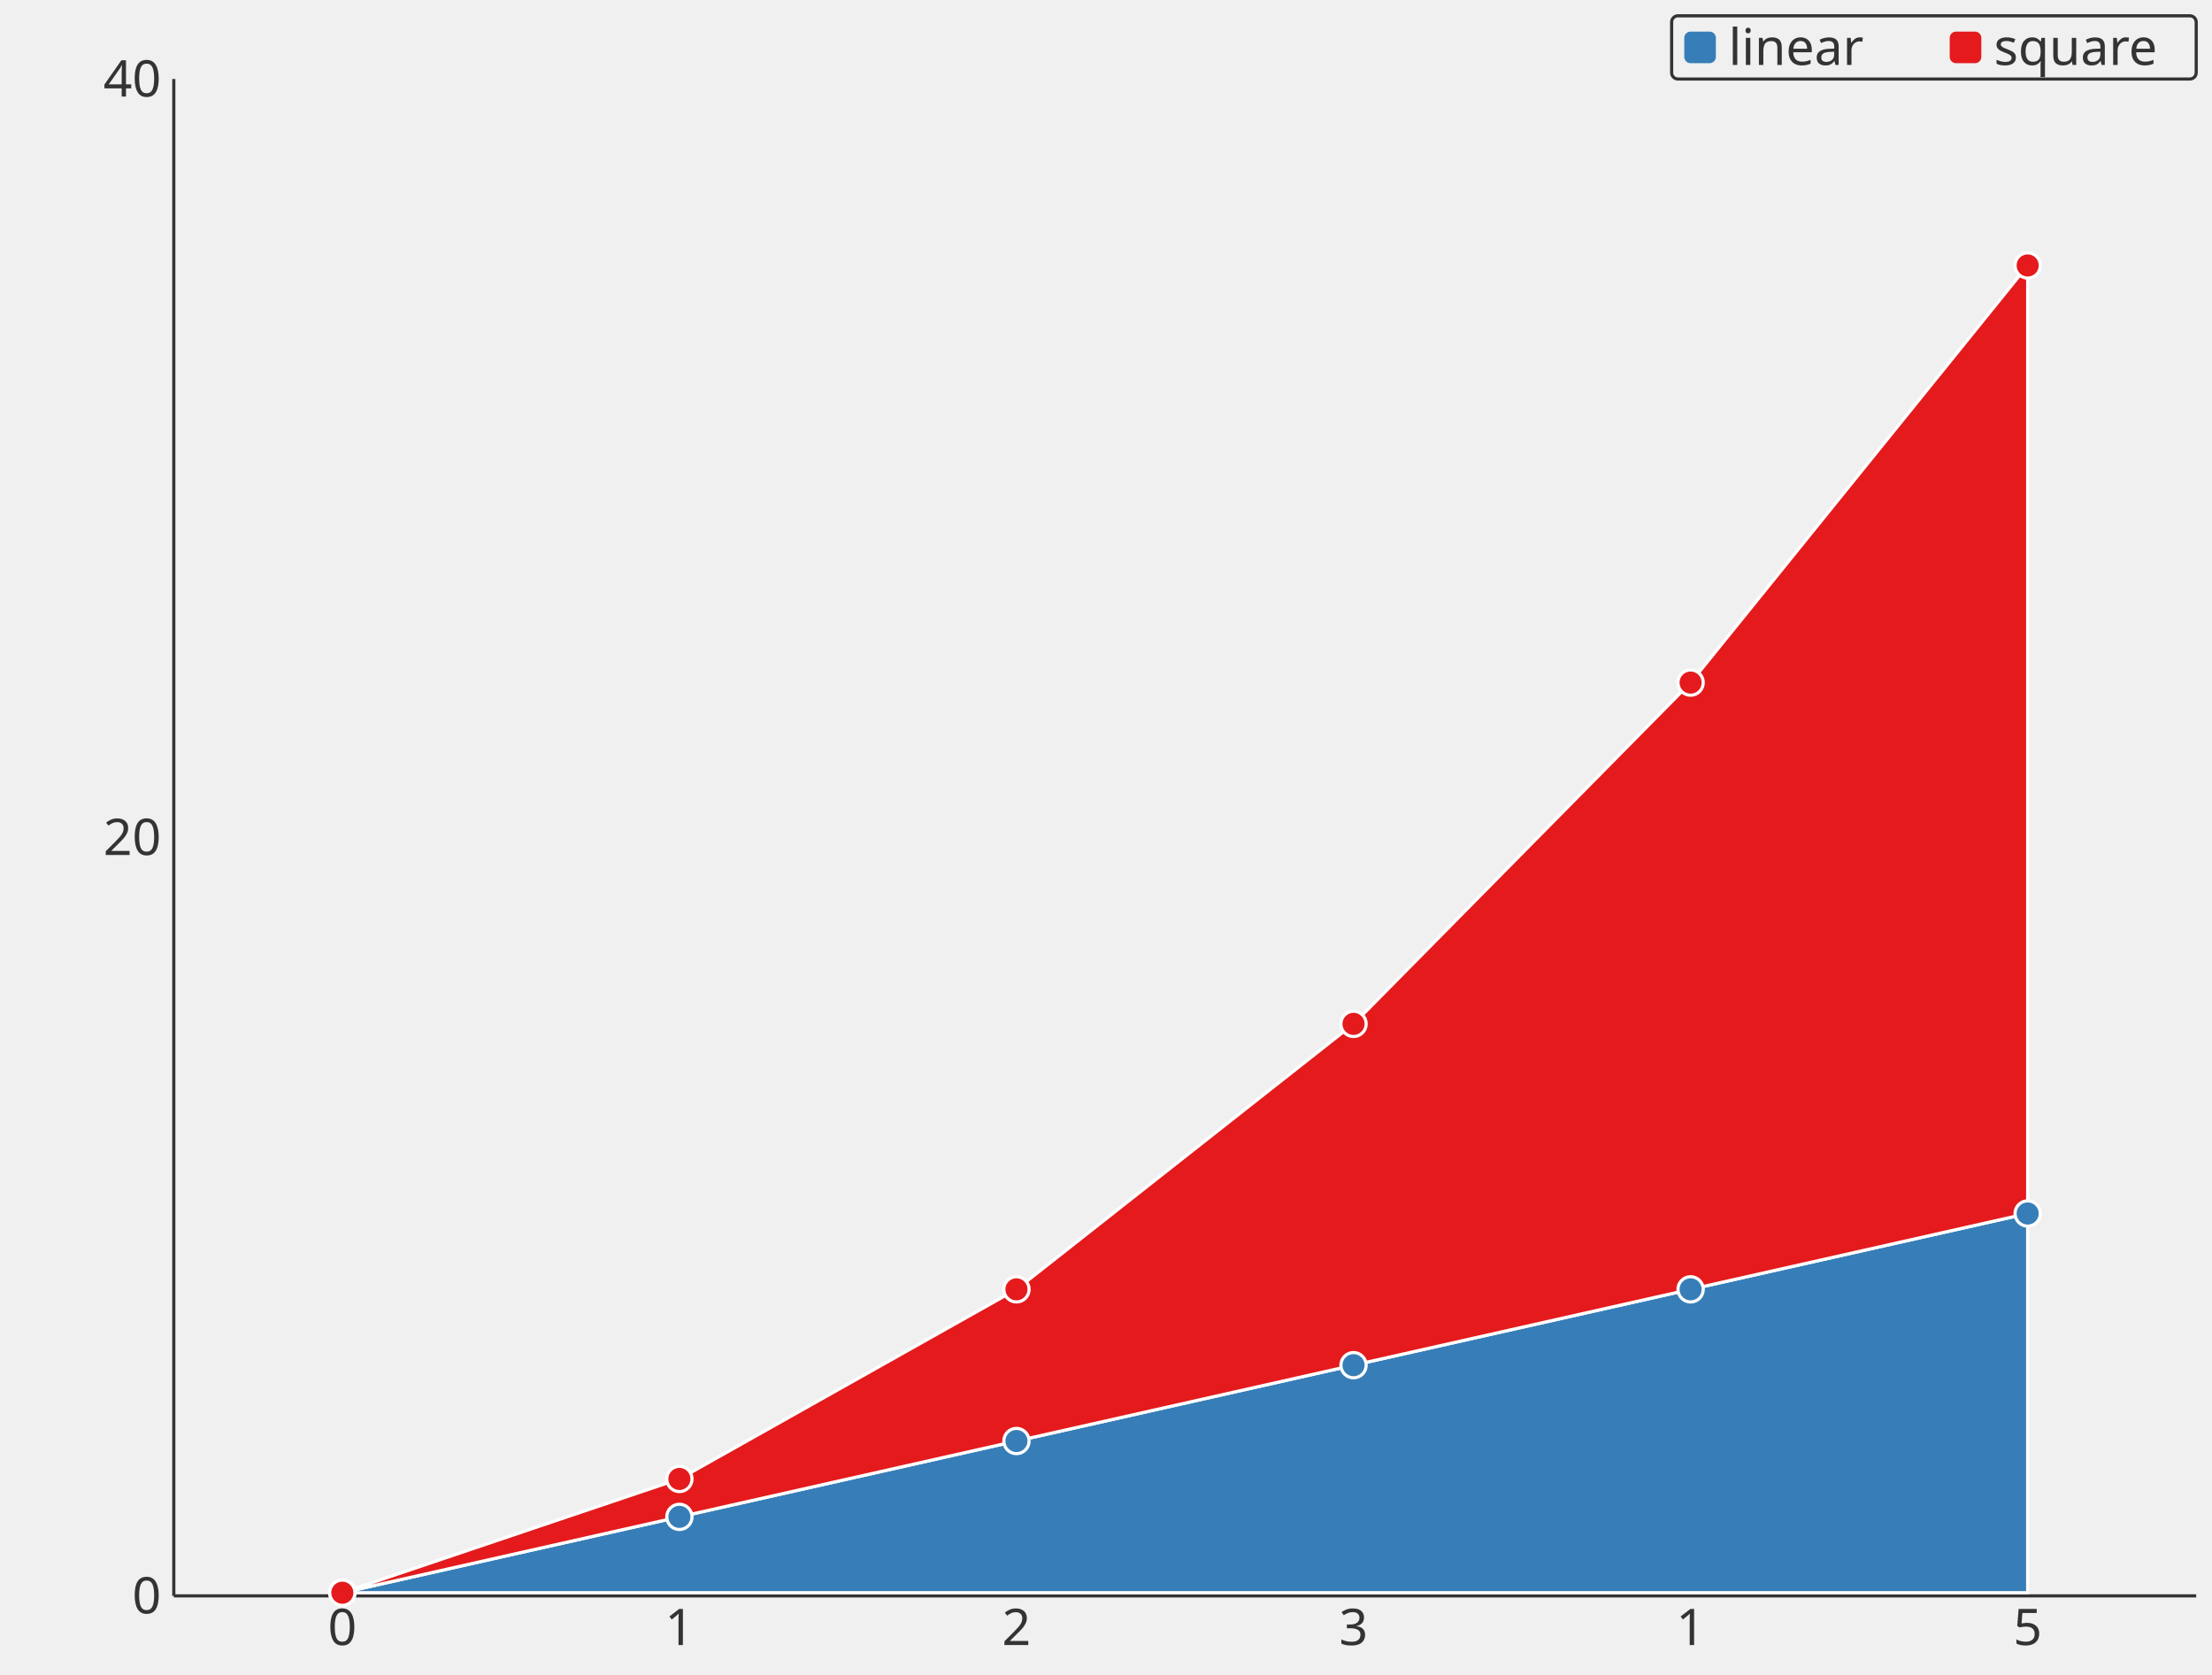
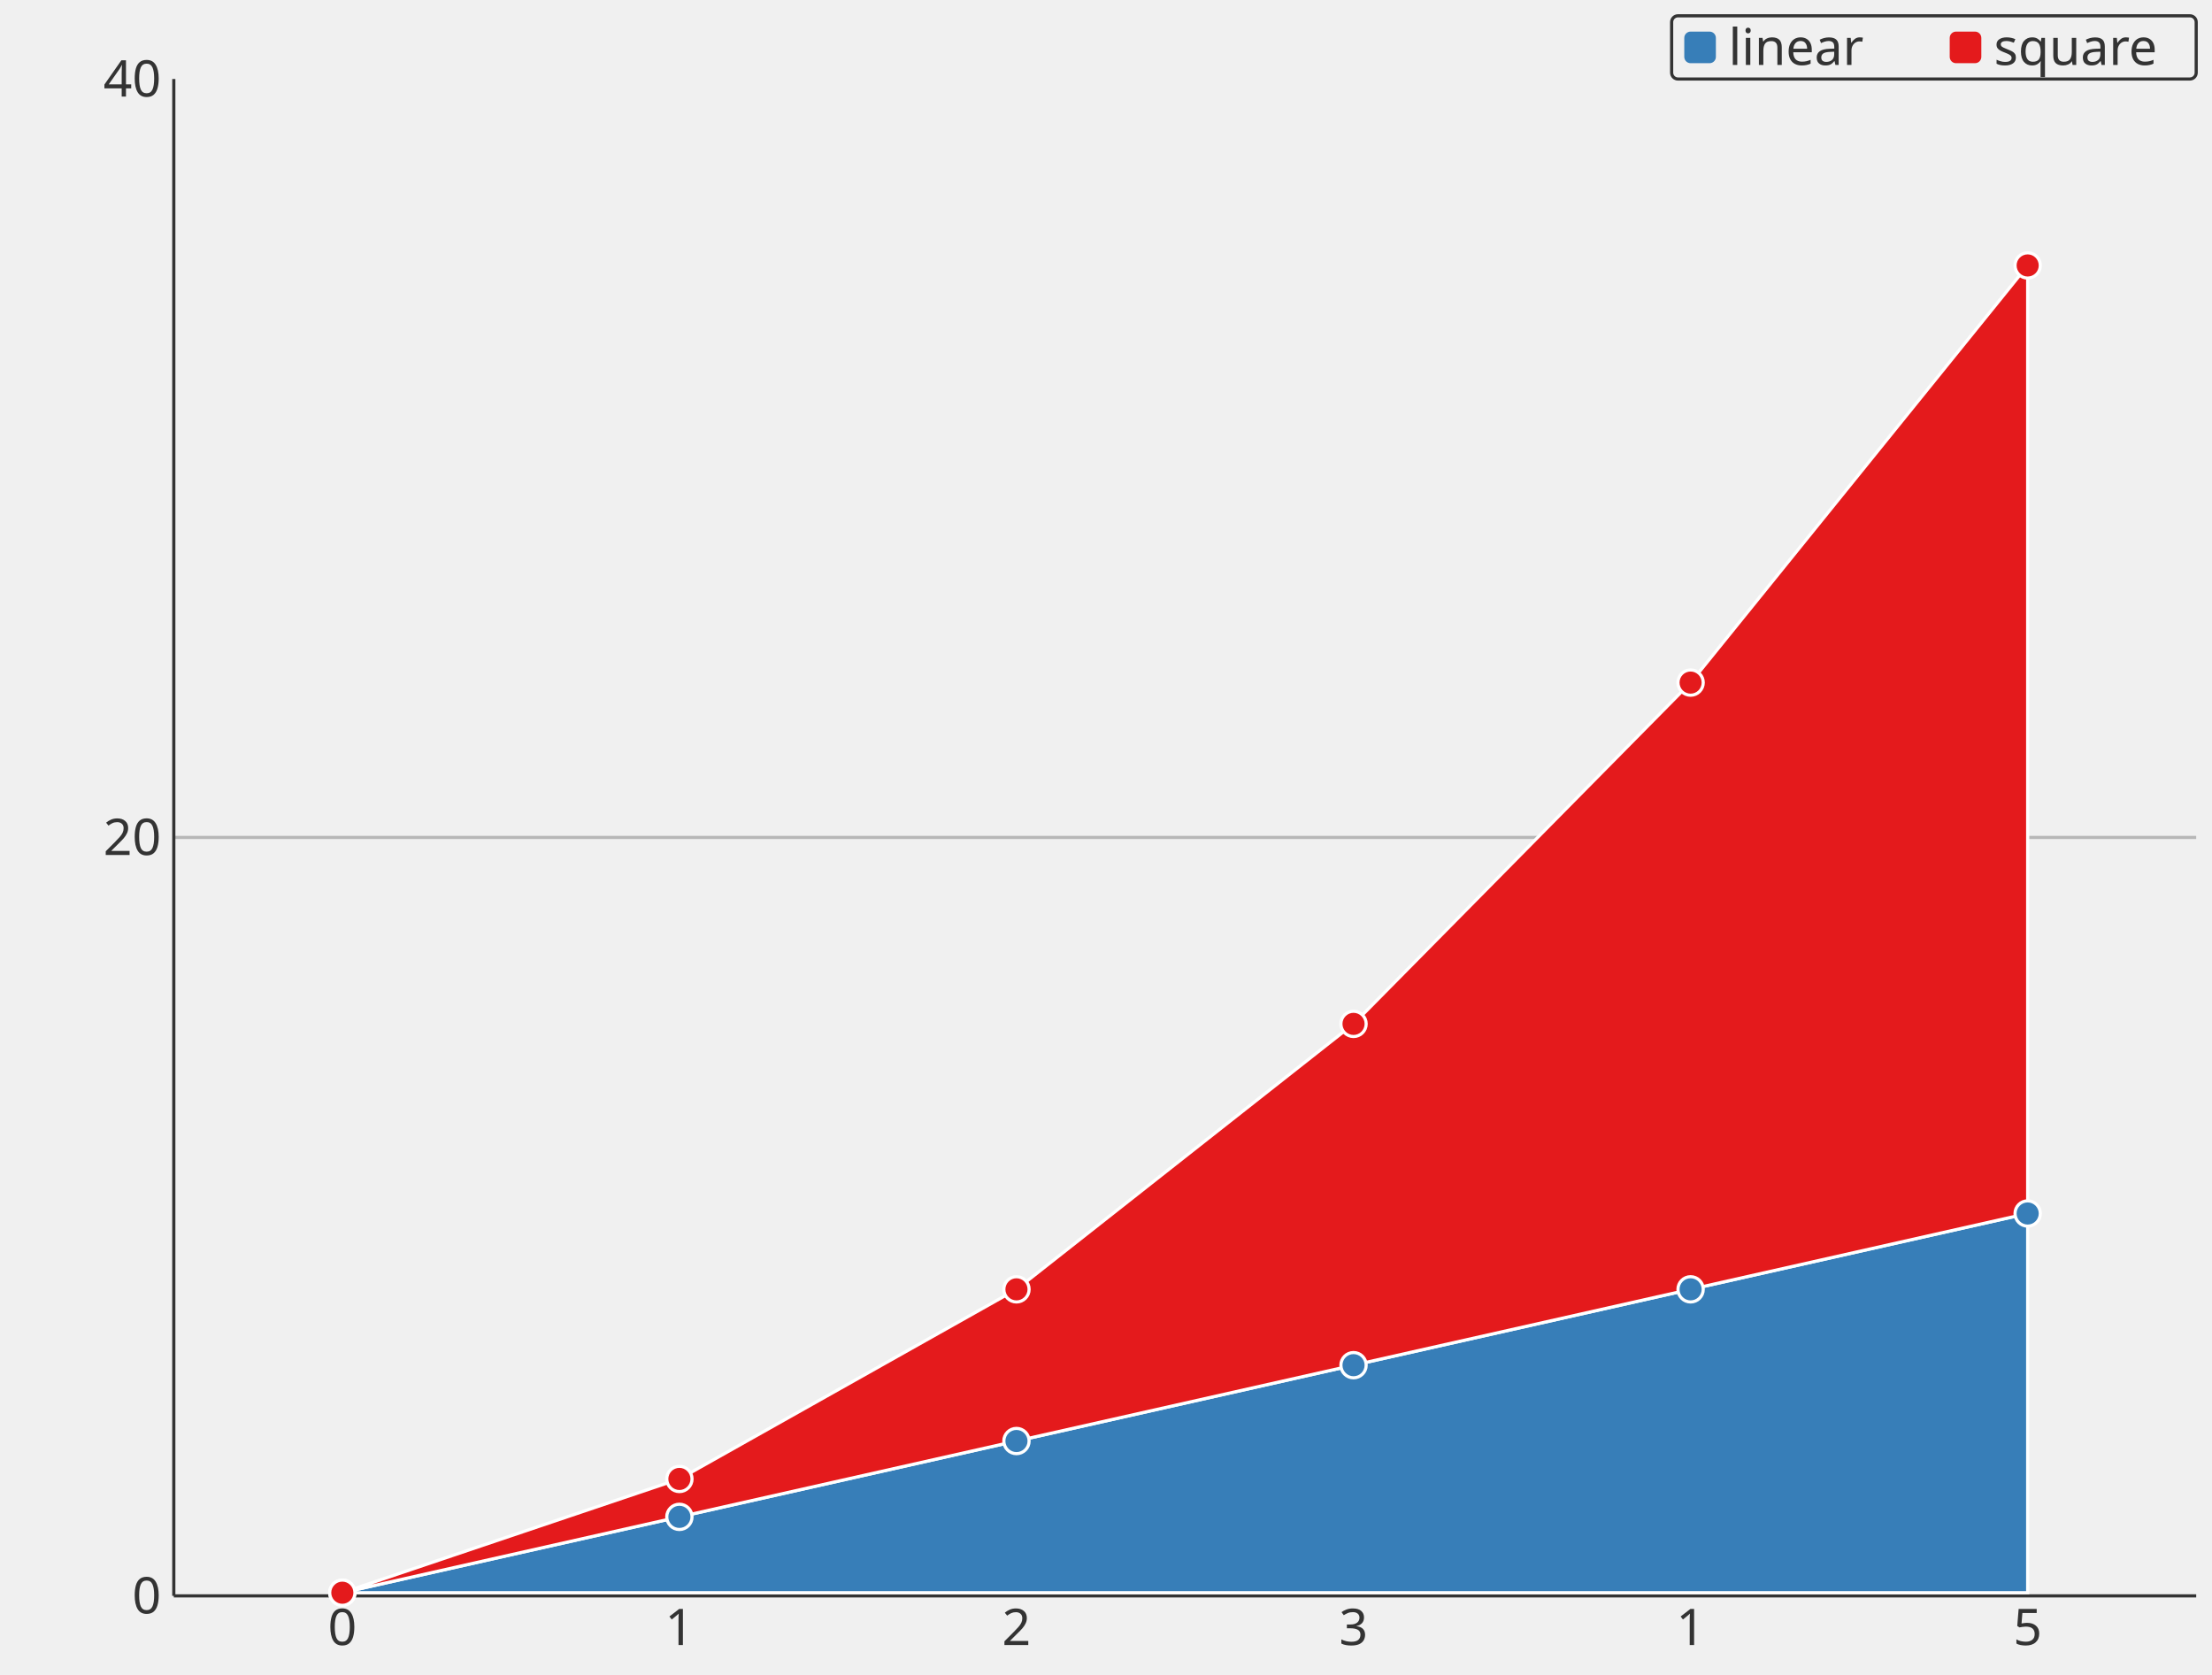
<svg xmlns="http://www.w3.org/2000/svg" font-family="sans-serif" font-size="16" viewBox="-55 -25 700 530">
  <style>
		@media (prefers-color-scheme: dark) {
			[fill="#333"] {fill: white}
			[stroke="#333"] {stroke: white}
		}
	</style>
  <g role="table">
    <line stroke="#333" x1="0" x2="0" y1="0" y2="480" />
    <line stroke="#333" x1="0" x2="640" y1="480" y2="480" />
+     <line opacity="0.3" stroke="#333" x1="0" x2="640" y1="240" y2="240" />
    <g aria-hidden="true">
      <text dominant-baseline="middle" fill="#333" text-anchor="end" x="-4" y="480">0</text>
      <text dominant-baseline="middle" fill="#333" text-anchor="end" x="-4" y="240">20</text>
      <text dominant-baseline="middle" fill="#333" text-anchor="end" x="-4" y="0">40</text>
    </g>
    <g role="row">
      <text dominant-baseline="middle" fill="#333" role="columnheader" text-anchor="middle" x="53.333" y="490">0</text>
      <text dominant-baseline="middle" fill="#333" role="columnheader" text-anchor="middle" x="160" y="490">1</text>
      <text dominant-baseline="middle" fill="#333" role="columnheader" text-anchor="middle" x="266.667" y="490">2</text>
      <text dominant-baseline="middle" fill="#333" role="columnheader" text-anchor="middle" x="373.333" y="490">3</text>
      <text dominant-baseline="middle" fill="#333" role="columnheader" text-anchor="middle" x="480" y="490">1</text>
      <text dominant-baseline="middle" fill="#333" role="columnheader" text-anchor="middle" x="586.667" y="490">5</text>
    </g>
    <g aria-hidden="true">
      <rect fill="none" height="20" rx="2" ry="2" stroke="#333" width="166" x="474" y="-20" />
      <rect fill="#377eb8" height="10" rx="2" ry="2" width="10" x="478" y="-15" />
      <text dominant-baseline="middle" fill="#333" x="492" y="-10">linear</text>
      <rect fill="#e41a1c" height="10" rx="2" ry="2" width="10" x="562" y="-15" />
      <text dominant-baseline="middle" fill="#333" x="576" y="-10">square</text>
    </g>
    <polygon fill="#377eb8" points="53.333,479 160,455 266.667,431 373.333,407 480,383 586.667,359 586.667,479 480,479 373.333,479 266.667,479 160,479 53.333,479" stroke="white" />
    <polygon fill="#e41a1c" points="53.333,479 160,443 266.667,383 373.333,299 480,191 586.667,59 586.667,359 480,383 373.333,407 266.667,431 160,455 53.333,479" stroke="white" />
    <g fill="#377eb8" role="row" stroke="white">
      <circle cx="53.333" cy="479" r="4" role="cell" />
      <circle cx="160" cy="455" r="4" role="cell">
				</circle>
      <circle cx="266.667" cy="431" r="4" role="cell">
				</circle>
      <circle cx="373.333" cy="407" r="4" role="cell">
				</circle>
      <circle cx="480" cy="383" r="4" role="cell">
				</circle>
      <circle cx="586.667" cy="359" r="4" role="cell">
				</circle>
    </g>
    <g fill="#e41a1c" role="row" stroke="white">
      <circle cx="53.333" cy="479" r="4" role="cell" />
      <circle cx="160" cy="443" r="4" role="cell">
				</circle>
      <circle cx="266.667" cy="383" r="4" role="cell">
				</circle>
      <circle cx="373.333" cy="299" r="4" role="cell">
				</circle>
      <circle cx="480" cy="191" r="4" role="cell">
				</circle>
      <circle cx="586.667" cy="59" r="4" role="cell">
				</circle>
    </g>
  </g>
</svg>
